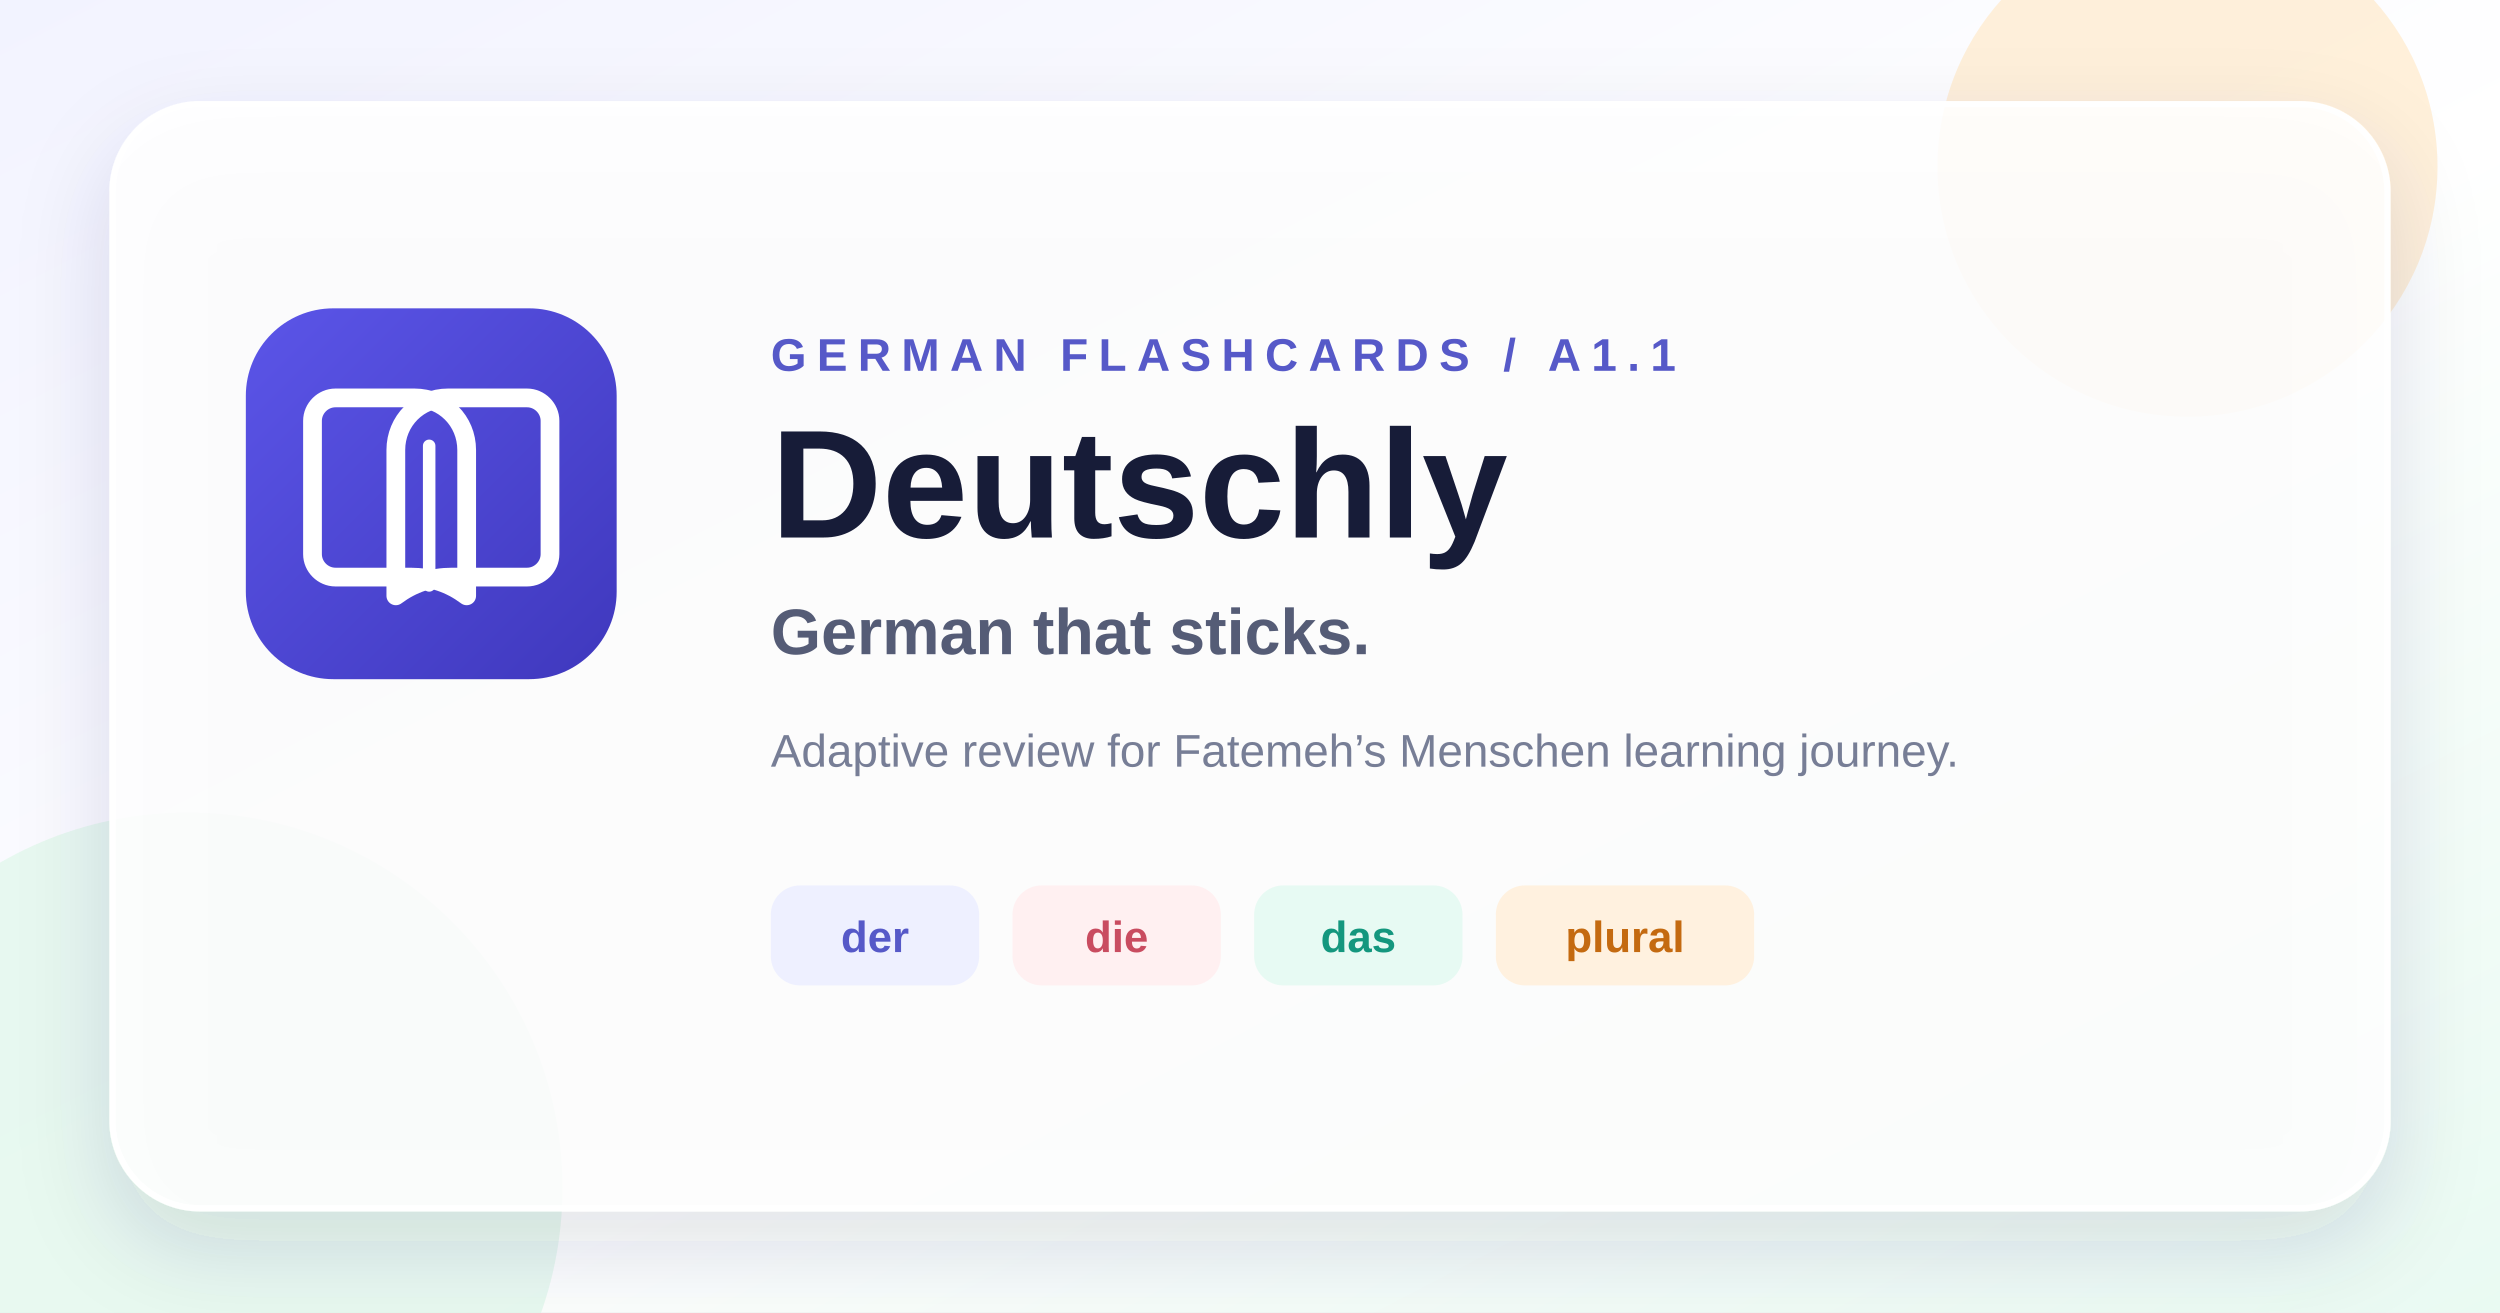
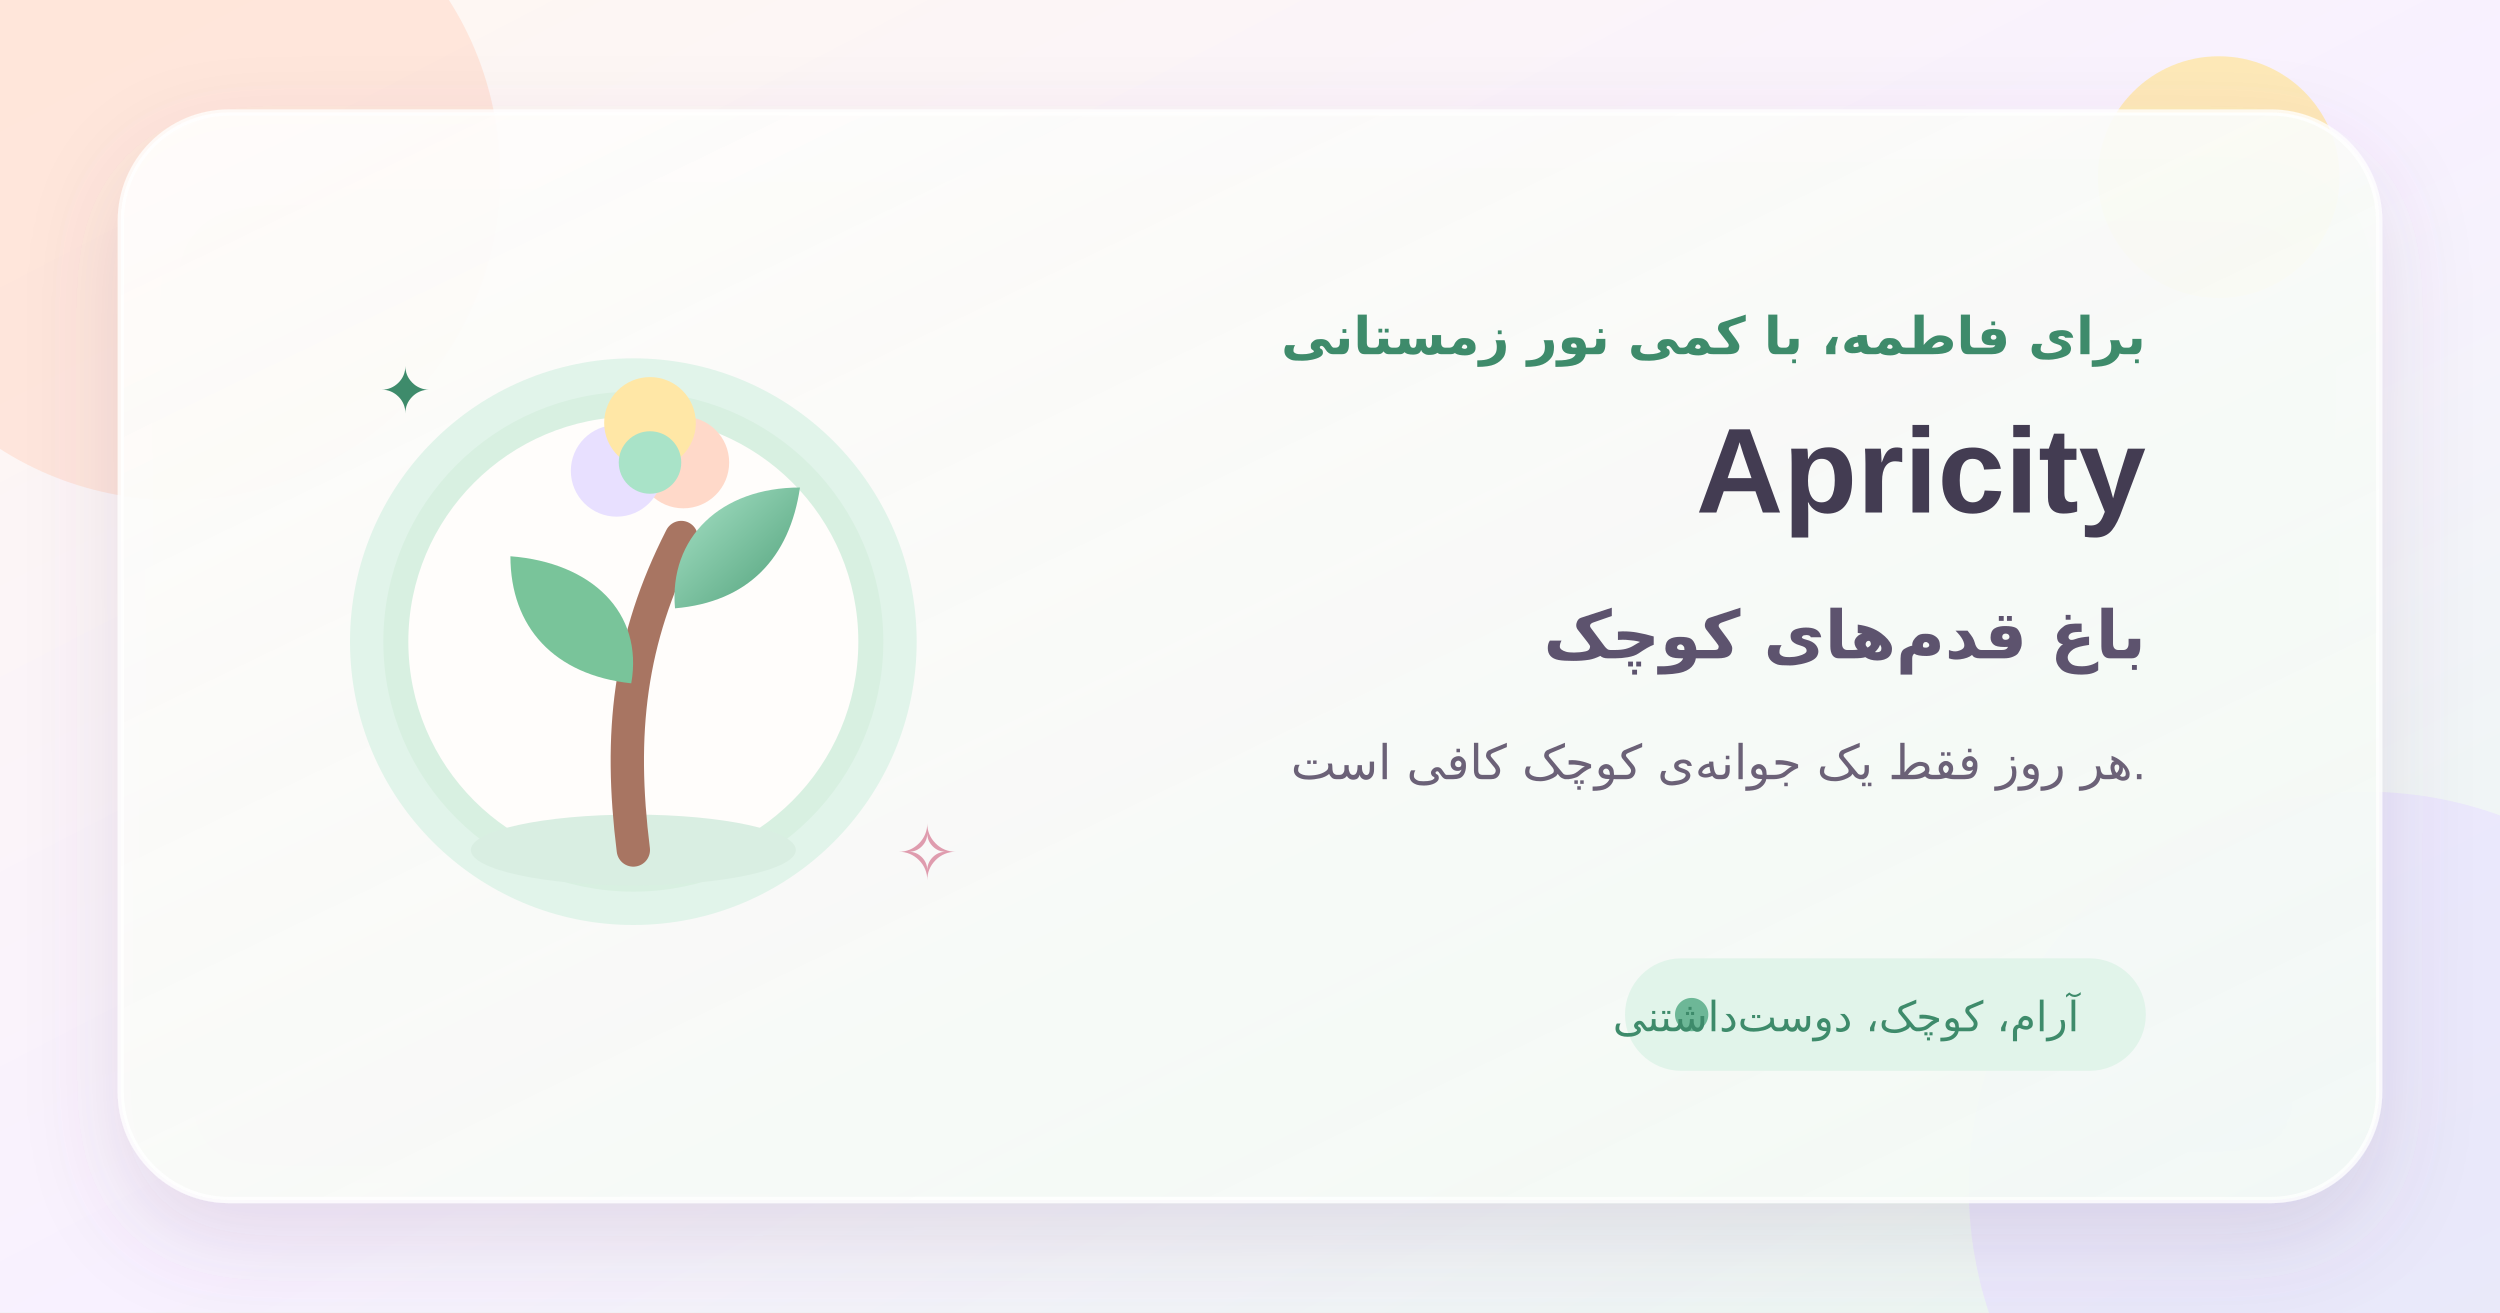
- <svg xmlns="http://www.w3.org/2000/svg" width="1200" height="630" viewBox="0 0 1200 630" role="img" aria-labelledby="title desc">
+ <svg xmlns="http://www.w3.org/2000/svg" width="1200" height="630" viewBox="0 0 1200 630">
  <defs>
-     <linearGradient id="background" x1="0" y1="0" x2="1" y2="1">
-       <stop offset="0" stop-color="#f2f3ff" />
-       <stop offset="0.55" stop-color="#ffffff" />
-       <stop offset="1" stop-color="#e9faf2" />
+     <linearGradient id="bg" x1="0" y1="0" x2="1" y2="1">
+       <stop offset="0" stop-color="#fff8f0" />
+       <stop offset="0.52" stop-color="#f8f1ff" />
+       <stop offset="1" stop-color="#eaf8ef" />
    </linearGradient>
-     <linearGradient id="purple" x1="0" y1="0" x2="1" y2="1">
-       <stop offset="0" stop-color="#5b55e8" />
-       <stop offset="1" stop-color="#3f38bd" />
+     <linearGradient id="card" x1="0" y1="0" x2="1" y2="1">
+       <stop offset="0" stop-color="#fffdfb" stop-opacity="0.96" />
+       <stop offset="1" stop-color="#f4fbf6" stop-opacity="0.9" />
+     </linearGradient>
+     <linearGradient id="leaf" x1="0" y1="0" x2="1" y2="1">
+       <stop offset="0" stop-color="#a9e3c8" />
+       <stop offset="1" stop-color="#4e9f78" />
    </linearGradient>
    <filter id="shadow" x="-20%" y="-20%" width="140%" height="140%">
-       <feDropShadow dx="0" dy="18" stdDeviation="22" flood-color="#34305e" flood-opacity="0.15" />
+       <feDropShadow dx="0" dy="18" stdDeviation="22" flood-color="#6b5574" flood-opacity="0.16" />
    </filter>
  </defs>
-   <rect width="1200" height="630" fill="url(#background)" />
-   <circle cx="1050" cy="80" r="120" fill="#ffe8c7" fill-opacity="0.65" />
-   <circle cx="90" cy="570" r="180" fill="#e2f7ec" fill-opacity="0.8" />
-   <rect x="54" y="50" width="1092" height="530" rx="42" fill="#ffffff" fill-opacity="0.86" stroke="#ffffff" stroke-width="3" filter="url(#shadow)" />
-   <g transform="translate(118 148)">
-     <rect width="178" height="178" rx="42" fill="url(#purple)" />
-     <path d="M43 43h38c14 0 25 11 25 25v70c-8-6-17-9-27-9H43c-6 0-11-5-11-11V54c0-6 5-11 11-11Z" fill="none" stroke="#ffffff" stroke-linejoin="round" stroke-width="9" />
-     <path d="M135 43H97c-14 0-25 11-25 25v70c8-6 17-9 27-9h36c6 0 11-5 11-11V54c0-6-5-11-11-11Z" fill="none" stroke="#ffffff" stroke-linejoin="round" stroke-width="9" />
-     <path d="M88 66v67" fill="none" stroke="#ffffff" stroke-linecap="round" stroke-width="6" />
+   <rect width="1200" height="630" fill="url(#bg)" />
+   <circle cx="84" cy="84" r="156" fill="#ffd9c9" fill-opacity="0.58" />
+   <circle cx="1135" cy="570" r="190" fill="#e8e0ff" fill-opacity="0.65" />
+   <circle cx="1065" cy="85" r="58" fill="#ffe7a6" fill-opacity="0.8" />
+   <rect x="58" y="54" width="1084" height="522" rx="52" fill="url(#card)" stroke="#ffffff" stroke-opacity="0.78" stroke-width="3" filter="url(#shadow)" />
+   <g transform="translate(146 150)">
+     <circle cx="158" cy="158" r="136" fill="#e1f4ea" />
+     <circle cx="158" cy="158" r="114" fill="#fffdfb" stroke="#d8f0e1" stroke-width="12" />
+     <ellipse cx="158" cy="258" rx="78" ry="17" fill="#d9eee2" />
+     <path d="M158 258c-7-56-2-101 23-150" fill="none" stroke="#a87562" stroke-linecap="round" stroke-width="16" />
+     <path d="M178 142c-3-34 22-58 60-58-5 34-25 55-60 58Z" fill="url(#leaf)" />
+     <path d="M157 178c-37-4-58-27-58-61 39 3 64 27 58 61Z" fill="#79c49a" />
+     <circle cx="182" cy="72" r="22" fill="#ffd9c9" />
+     <circle cx="150" cy="76" r="22" fill="#e8e0ff" />
+     <circle cx="166" cy="53" r="22" fill="#ffe7a6" />
+     <circle cx="166" cy="72" r="15" fill="#a9e3c8" />
+     <text x="36" y="48" fill="#3e8b6b" font-size="30" font-family="Tahoma, sans-serif">✦</text>
+     <text x="284" y="272" fill="#df9cae" font-size="36" font-family="Tahoma, sans-serif">✧</text>
  </g>
-   <g font-family="Segoe UI, Arial, sans-serif">
-     <text x="370" y="178" fill="#5659c8" font-size="22" font-weight="800" letter-spacing="5">GERMAN FLASHCARDS / A1.1</text>
-     <text x="370" y="258" fill="#171c38" font-size="74" font-weight="800">Deutschly</text>
-     <text x="370" y="314" fill="#555c76" font-size="31" font-weight="600">German that sticks.</text>
-     <text x="370" y="368" fill="#777e96" font-size="22">Adaptive review for Fatemeh’s Menschen learning journey.</text>
-     <g transform="translate(370 425)">
-       <rect width="100" height="48" rx="14" fill="#eef0ff" />
-       <text x="50" y="32" text-anchor="middle" fill="#5659c8" font-size="21" font-weight="800">der</text>
-       <rect x="116" width="100" height="48" rx="14" fill="#fff0f1" />
-       <text x="166" y="32" text-anchor="middle" fill="#c94c60" font-size="21" font-weight="800">die</text>
-       <rect x="232" width="100" height="48" rx="14" fill="#e7faf3" />
-       <text x="282" y="32" text-anchor="middle" fill="#14977e" font-size="21" font-weight="800">das</text>
-       <rect x="348" width="124" height="48" rx="14" fill="#fff1df" />
-       <text x="410" y="32" text-anchor="middle" fill="#c46a10" font-size="21" font-weight="800">plural</text>
-     </g>
+   <g text-anchor="end" font-family="Tahoma, Arial, sans-serif">
+     <text x="1030" y="170" fill="#3e8b6b" font-size="25" font-weight="700">برای فاطمه، با کمی نور زمستانی</text>
+     <text x="1030" y="246" fill="#433c52" font-size="58" font-weight="700">Apricity</text>
+     <text x="1030" y="316" fill="#5d536e" font-size="32" font-weight="700">باغ قدم‌های کوچک</text>
+     <text x="1030" y="374" fill="#6b6177" font-size="23">هر روز فقط یک جوانه‌ی کوچک کافی است.</text>
+   </g>
+   <g transform="translate(780 460)">
+     <rect width="250" height="54" rx="27" fill="#e1f4ea" />
+     <circle cx="32" cy="27" r="8" fill="#6db797" />
+     <text x="218" y="35" text-anchor="end" fill="#3e8b6b" font-size="20" font-family="Tahoma, sans-serif">آرام، کوچک، دوست‌داشتنی</text>
  </g>
</svg>
